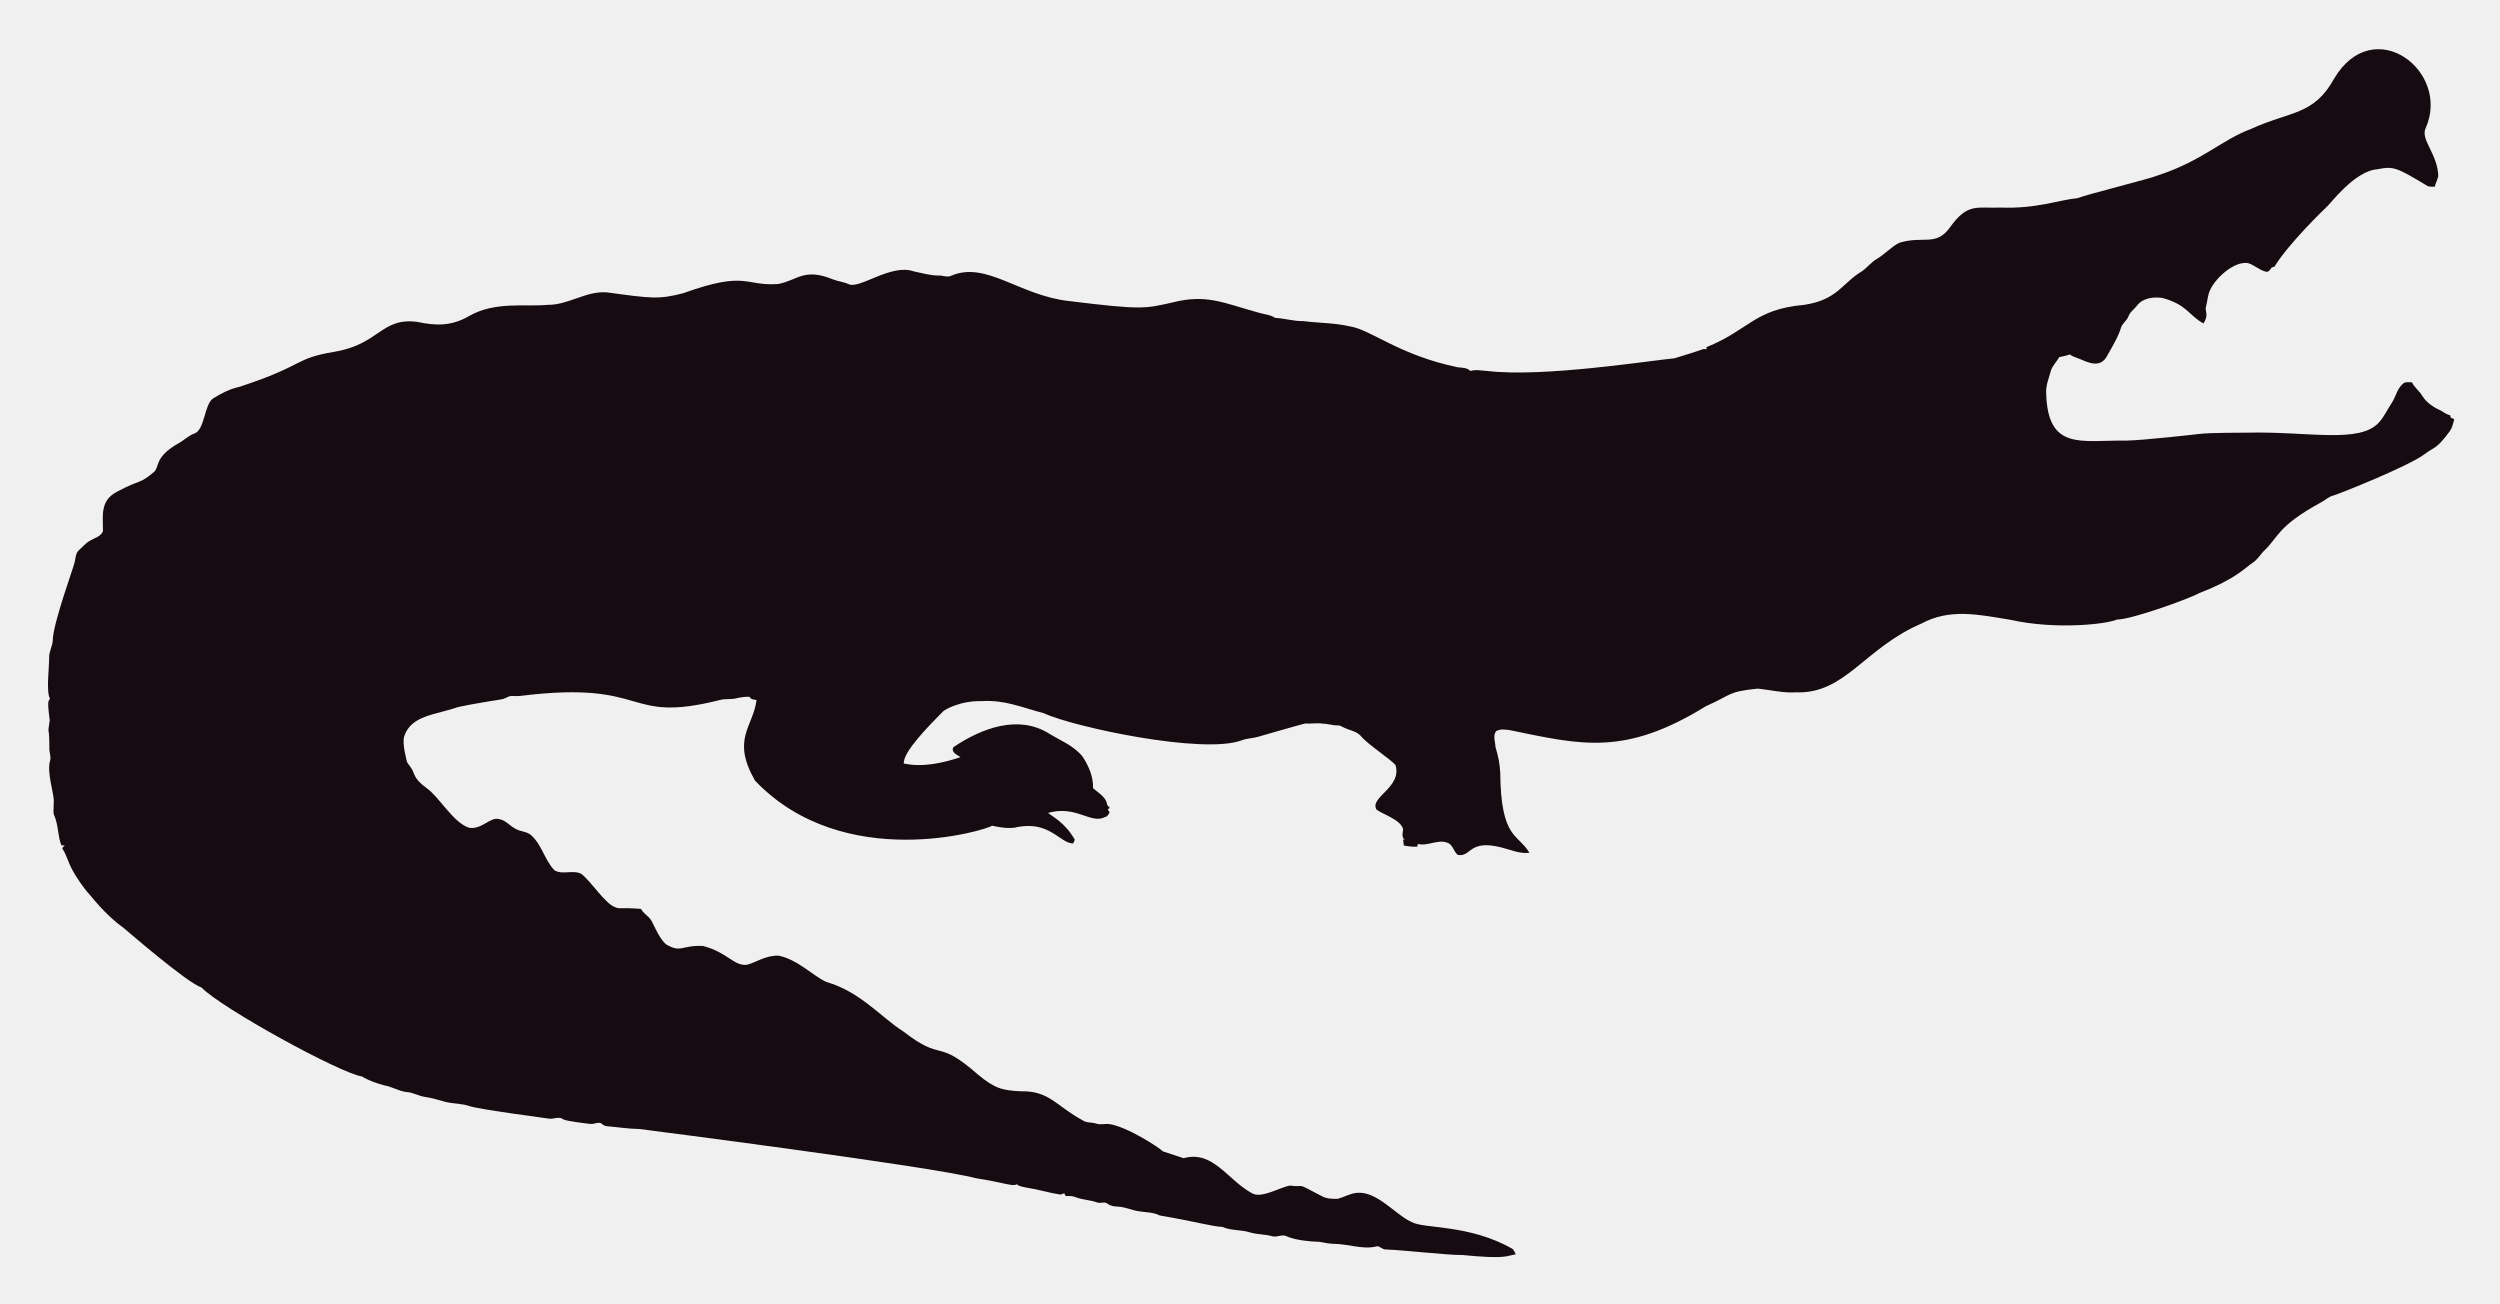
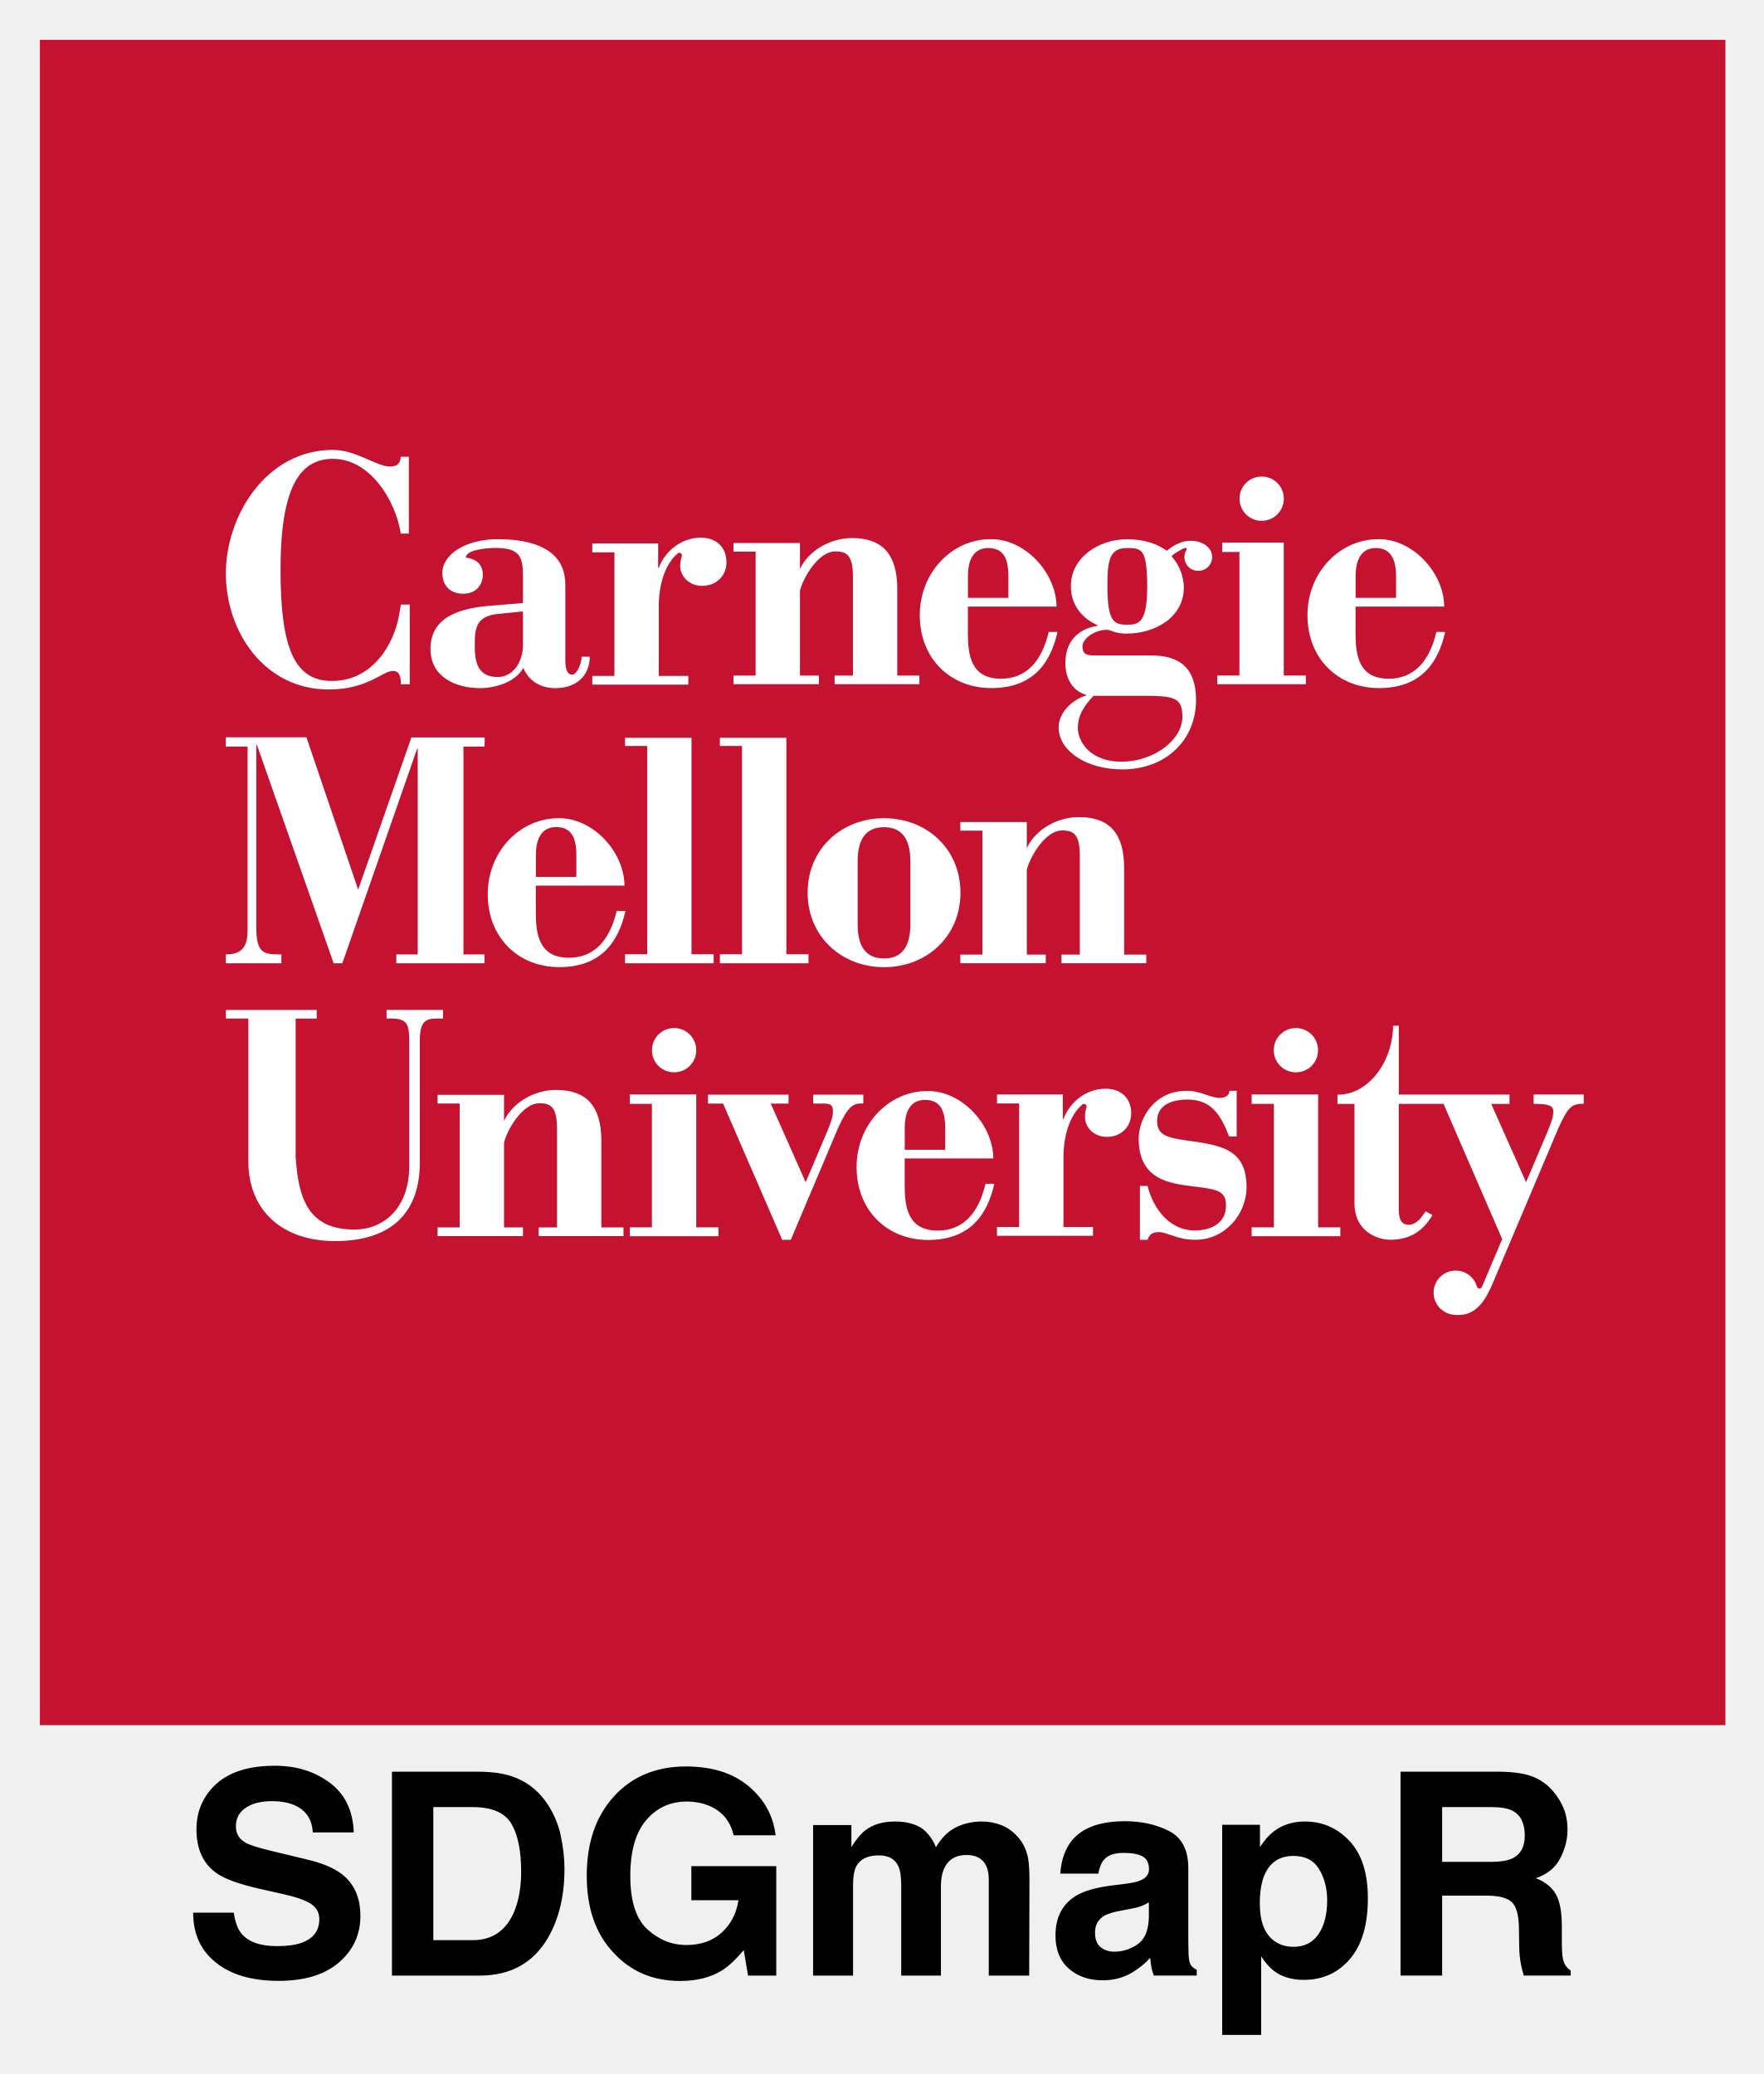
- <svg xmlns="http://www.w3.org/2000/svg" role="img" viewBox="-18.65 -23.65 2659.80 1387.30">
-   <path fill="#160B10" d="M2562.057 112.664c-5.93 12.226 13.089 27.649 13.408 51.328-.967 3.791-2.837 7.289-3.816 11.093-2.417-.267-4.923.089-7.226-.636-33.512-20.05-36.245-21.483-53.631-18.038-24.88 1.775-51.012 38.147-54.547 40.579-1 .685-40.963 39.485-54.967 62.993-1.056.331-2.086.661-3.078 1.005-1.45 2.188-3.295 5.317-6.386 4.363-6.755-1.794-12.047-7.022-18.687-9.083-14.172-2.325-33.569 14.577-40.185 28.126-2.76 5.432-2.862 11.614-4.401 17.415-2.078 5.918 3.558 9.203-2.964 18.611-15.758-8.651-16.89-19.671-43.645-27.108-9.541-1.323-21.002.025-27.146 8.345-2.9 3.956-7.454 6.64-8.994 11.487-1.705 4.223-5.788 6.857-7.569 10.978-3.219 10.775-9.274 20.417-14.705 30.186-7.484 15.043-21.458 7.113-29.639 3.893-3.549-1.501-7.378-2.404-10.482-4.745-3.613 1.31-7.378 2.124-11.131 2.799-2.9 5.19-7.62 9.362-9.184 15.252-1.972 7.442-5.139 14.807-4.771 22.656 1.426 62.435 37.744 50.23 84.657 50.985 18.427-.238 76.659-6.917 77.661-7.06 10.315-1.512 51.103-1.387 52.104-1.425 64.718-1.507 119.253 12.017 139.725-10.991 5.622-6.144 8.955-13.878 13.598-20.735 4.617-7.073 5.915-16.893 13.662-21.562 2.519-.687 5.19-.305 7.81-.242 2.481 5.406 7.582 8.854 10.609 13.891 4.503 7.467 12.047 12.632 19.921 16.041 3.269 1.794 6.144 4.389 9.999 4.936.166.852.369 1.705.598 2.57 1.259.611 2.519 1.208 3.854 1.819-1.196 4.325-2.073 8.854-4.681 12.606-14.981 20.134-15.737 16.079-26.561 24.297-16.513 12.73-90.704 42.38-97.937 44.421-4.63 1.259-8.078 4.719-12.199 6.907-47.689 26.034-44.914 36.755-61.276 51.99-3.969 4.096-6.856 9.273-11.754 12.403-6.886 4.248-16.845 16.908-56.76 32.26-10.994 6.222-73.381 28.559-87.544 28.177-12.182 5.289-66.295 10.873-113.113.394-34.047-5.52-64.247-12.539-95.05 3.905-61.045 26.219-81.054 75.205-133.67 73.195-13.739.903-27.159-2.684-40.745-3.943-32.756 3.396-26.951 6.432-54.687 18.547-86.536 53.421-132.198 41.426-208.888 25.607-4.859-.636-10.304-1.616-14.68 1.259-3.511 4.999-.687 11.232-.509 16.804 2.76 8.879 4.605 18.076 5.037 27.388.678 70.703 18.876 64.615 31.064 85.038-10.38 1.31-20.137-3.346-30.008-5.724-35.054-8.942-31.959 10.974-46.367 7.887-4.376-3.651-5.076-10.864-10.94-12.886-10.482-3.893-20.875 4.033-31.37 1.285-.165.725-.483 2.163-.649 2.875-4.834.432-9.592-.331-14.311-1.196-.153-2.201-.407-4.401-.751-6.551.7.127 2.112.382 2.824.509-5.368-1.387-2.926-7.48-2.862-11.411-2.581-10.171-21.93-15.743-28.266-20.735-7.896-13.101 27.192-23.356 20.29-47.143-4.808-6.385-29.888-22.164-37.17-31.395-4.783-5.063-12.047-5.813-18.013-8.815-1.972-.827-3.791-2.315-6.017-2.239-5.597.191-10.965-1.781-16.537-1.908-6.208-.878-12.441.318-18.661-.076-6.376 1.51-49.471 13.993-49.471 13.993-5.775 1.781-11.97 1.603-17.631 3.791-41.153 15.671-180.401-14.399-211.051-28.838-22.477-5.819-41.27-14.396-65.945-12.772-23.033-.496-39.521 9.215-41.101 11.08-14.156 14.382-42.805 43.009-41.597 55.297 9.881 2.049 27.067 4.244 60.297-6.755-3.6-2.633-10.164-4.859-7.683-10.52 30.91-20.96 69.478-34.528 101.385-14.896 12.454 7.683 26.879 13.128 36.241 24.907 6.449 9.897 11.461 21.384 11.08 33.43 5.483 5.19 14.184 9.464 14.96 17.771.954 1.132 1.883 2.239 2.9 3.371-.56.344-1.679 1.03-2.251 1.361.674 1.081 1.336 2.15 2.022 3.244-1.157 2.112-2.252 4.643-4.923 5.037-15.167 7.923-30.412-12.885-60.589-4.414 4.515 3.914 17.957 10.035 28.495 28.596-.623 1.285-1.221 2.582-1.781 3.893-14.581-.066-25.26-25.439-62.103-16.83-8.065 1.081-16.27-.28-24.119-2.048-5.689 4.616-157.704 51.097-252.241-47.919-25.462-44.516-2.105-56.742 1.616-85.776-2.646-.598-6.259-.445-7.429-3.447-4.834-.216-9.63.547-14.311 1.666-5.343 1.336-10.927.254-16.283 1.527-104.921 26.598-73.475-21.586-213.976-4.058-3.638.483-7.327-.471-10.927.267-2.722 1.043-5.203 2.786-8.129 3.244-1.005.139-35.568 5.632-46.749 8.332-23.248 8.245-49.669 8.494-57.027 31.013-2.544 7.127 2.495 25.23 2.659 26.23.509 2.748 2.964 4.529 4.274 6.907 5.125 7.002 1.576 10.814 17.186 22.287 13.483 9.569 27.903 36.42 44.764 41.877 13.652 2.389 22.508-11.842 32.107-9.146 7.022 1.107 11.334 7.276 17.415 10.317 5.356 3.193 12.365 2.633 17.033 7.162 11.029 10.189 14.018 26.078 24.284 36.878 8.765 5.47 19.972-.979 28.965 4.071 11.309 9.233 25.045 31.634 35.809 35.287 4.836 2.294 4.589-.02 27.477 1.832 2.226 4.796 7.327 7.085 10.253 11.347 2.611 3.387 8.633 20.294 16.715 26.574 16.075 9.185 15.426.491 38.875 1.488 26.056 6.667 32.977 21.713 46.774 19.997 8.688-1.942 19.833-10.206 33.646-9.68 20.419 4.043 37.013 21.857 50.896 27.986 36.199 10.4 58.502 37.92 82.062 52.817 43.011 33.213 34.403 6.396 79.034 45.566 18.208 15.125 26.246 17.04 45.986 17.936 30.318-.751 37.93 16.193 65.525 30.81 4.134 3.155 9.541 1.844 14.196 3.498 4.147 1.463 8.51.394 12.772.369 18.974 1.87 55.059 25.539 58.465 29.232 7.353 2.353 14.667 4.91 22.02 7.276 31.527-8.837 46.862 23.524 72.916 37.323 9.817 6.052 31.604-7.299 40.338-8.179 17.829 2.357 3.781-4.531 33.392 11.016 5.241 3.066 11.589 3.218 17.504 3.028 6.869-1.921 13.204-5.852 20.48-6.348 21.245-1.942 41.314 23.767 57.816 30.975 12.756 7.578 60.29 2.089 106.638 28.189 2.366 1.298 3.155 4.007 4.3 6.284-10.435 1.423-8.676 5.392-56.964.7-16.115.199-61.486-5.252-82.52-5.953-2.824-.572-4.91-3.04-7.772-3.397-15.269 4.072-27.792-2.198-48.492-2.671-5.546-.102-10.825-2.201-16.359-2.162-2.762-.015-21.848-1.008-32.323-6.004-4.758-1.972-9.668 1.654-14.476.293-7.747-2.315-16.003-1.781-23.737-4.121-9.541-3.104-20.277-1.692-29.41-5.865-12.12-.691-23.98-4.714-66.899-12.25-6.984-3.625-14.985-3.091-22.516-4.49-7.416-1.145-14.324-4.643-21.892-4.821-3.727-.204-7.632-.649-10.698-2.939-3.206-2.951-7.645-.127-11.334-1.539-7.531-2.798-15.774-2.646-23.203-5.712-3.282-1.298-6.844-1.17-10.278-1.081-.394-.763-1.183-2.264-1.577-3.015-1.285.636-2.608 1.119-3.982 1.45-12.263-1.87-24.131-5.674-36.394-7.467-3.46-.903-7.404-1.005-10.113-3.6-3.831 2.97-12.398-1.54-43.747-6.411-46.335-12.483-357.594-52.295-357.594-52.295-11.716-.14-23.317-2.023-34.982-3.015-2.442-.127-4.211-1.844-6.068-3.18-3.753-1.387-7.467 1.336-11.271.789-2.02-.195-26.027-2.946-28.838-4.923-4.592-3.587-10.278.216-15.367-.738-2.203-.387-74.203-9.818-84.135-13.242-8.243-2.989-17.224-2.379-25.658-4.529-7.162-1.895-14.209-4.274-21.574-5.254-6.92-.878-13.001-4.923-20.035-5.266-8.319-.878-15.443-5.826-23.648-7.073-8.256-2.252-16.448-5.037-23.775-9.49-23.552-3.584-149.518-72.739-170.649-94.63-16.013-5.37-81.914-62.745-82.914-63.439-21.039-15.096-34.147-33.758-38.964-38.595-21.778-27.726-18.854-34.892-26.396-46.215.916-1.018 1.832-2.01 2.748-3.015-1.145.038-2.29.076-3.435.14-3.651-8.676-3.18-18.28-6.042-27.172-2.062-7.913-2.975-1.701-2.175-19.526.634-7.664-7.675-30.697-3.931-43.518 1.348-4.16-.814-8.281-.751-12.454.068-28.882-2.418-11.02.394-30.657-3.041-22.85-1.09-20.042.305-22.719-4.294-7.378-.844-32.606-.89-44.586-.025-6.246 3.714-11.741 3.867-17.962 0-16.859 22.775-79.378 23.076-82.113 1.056-4.198 1.043-9.032 3.778-12.568 4.338-3.74 7.874-8.485 13.052-11.169 4.745-2.913 11.411-4.172 13.471-10.088.043-16.362-3.503-32.575 15.532-42.157 25.219-13.344 23.115-7.424 38.34-20.379 6.931-5.754.059-15.764 26.434-30.772 5.915-3.129 10.622-8.281 17.046-10.507 11.015-3.661 10.497-31.892 20.099-37.437 8.612-5.33 17.796-10.113 27.795-12.148 71.433-23.584 56.818-29.805 100.939-37.31 48.019-7.907 49.805-36.895 88.244-31.777 19.858 4.163 35.994 4.605 54.61-5.953 27.665-16.35 60.97-9.859 83.919-12.212 22.172.42 41.279-15.29 63.693-13.191 46.138 6.272 54.878 7.691 80.993.738 67.442-24.31 65.094-7.128 100.634-9.706 20.946-3.875 27.233-17.596 58.388-4.91 5.368 2.188 11.283 2.595 16.575 5.025 11.553 5.818 45.215-22.204 69.43-13.535 8.676 1.717 17.262 4.401 26.205 4.401 4.49-.216 9.083 2.252 13.446.293 37.015-16.156 72.304 20.872 125.096 26.815 80.305 9.923 81.3 7.845 110.289 1.603 36.266-9.336 54.189.413 92.111 10.902 5.775 1.717 12.11 1.984 17.237 5.47 10.075.458 19.844 3.638 29.983 3.396 16.588 2.163 33.506 1.819 49.853 5.686 21.982 3.418 52.115 30.498 114.347 43.441 4.681.572 9.999.28 13.586 3.956 5.864-1.844 12.047-.267 18.038-.025 59.148 7.176 174.934-11.359 199.106-13.471 9.82-3.218 19.819-5.966 29.576-9.452 1.488-.674 3.155-.356 4.758-.229-.115-.522-.356-1.577-.483-2.099 45.944-18.548 50.589-40.213 103.827-45.057 35.891-5.17 40.645-23.282 61.836-35.809 5.712-3.969 9.897-9.808 16.028-13.281 8.408-4.872 14.82-12.555 23.559-16.931 25.605-7.944 38.867 4.305 53.847-16.257 19.089-26.933 29.276-20.168 53.605-21.256 38.819 1.522 63.061-8.345 81.948-9.935 11.484-4.495 77.877-20.69 87.061-24.742 45.297-14.857 67.746-37.884 97.505-48.848 42.187-19.404 67.008-14.225 88.74-53.694 41.891-70.568 124.443-7.946 97.366 52.7z" />
+ <svg xmlns="http://www.w3.org/2000/svg" role="img" viewBox="-7.10 -7.10 313.95 369.20">
+   <defs>
+     <style>.cls-1{fill:#fff}</style>
+   </defs>
+   <g id="Layer_1-2">
+     <path fill="#c41230" d="M0 0h300v300H0z" />
+     <path d="M221.39 113.15V89.49h-10.95v1.67h3.06v21.99h-3.94v1.56h15.77v-1.56h-3.94zM65.66 74.21h-1.43c-.06 1.22-.7 1.74-1.91 1.74-2.44 0-5.99-2.96-10.16-2.96-11.88 0-19.06 11.7-19.06 22.02s6.84 20.63 18.31 20.63c6.95 0 9.56-3.3 11.41-3.3 1.22 0 1.44 1.07 1.44 2.38h1.57v-14.2h-1.57l-.35 1.97c-.81 4.69-4.46 11.63-11.93 11.63-6.61 0-9.15-5.71-9.15-19.79 0-14.78 3.48-19.75 9.33-19.75 6.61 0 11.15 7.4 12.08 13.31h1.43V74.22zm20.32 33.7c-.11 3.03-1.83 5.51-4.52 5.51-3.89 0-4.06-3.28-4.06-5.79 0-3.03.34-5.03 4.06-5.43l4.52-.46v6.16zm10.43 1.89c0 1.49-.98 3.2-1.63 3.2-1.03 0-1.26-1.09-1.26-2.86V96.99c0-6.51-6.12-8.11-12-8.11s-9.89 2.8-9.89 6c0 2 1.14 3.71 3.72 3.71 2.17 0 3.48-1.43 3.48-3.43 0-2.91-3.02-2.94-3.02-3.01 0-1.3 3.36-1.71 5.31-1.71 4.28 0 4.86 1.58 4.86 5.01v4.8l-5.6.46c-5.2.4-10.86 1.77-10.86 7.72 0 4.97 4.46 6.97 8.86 6.97 2.23 0 6.17-.86 7.66-3.6 1.03 2.4 3.14 3.6 5.72 3.6 3.71 0 6.11-2.23 6.11-5.6h-1.45zm131.1 101.59v-23.66h-11.83v1.67h3.95v21.99h-3.95v1.57h15.78v-1.57h-3.95zM79.14 125.8l.04-1.62H66.12l-9.47 27.09-9.21-27.12H33.1v1.65h3.87v32.64c0 2.46-.6 4.36-3.87 4.36v1.58h9.88v-1.58h-.17c-3.08 0-4.29-.25-4.29-4.88v-32.4h.11l13.66 38.86h1.54l13.31-38.18h.11v36.6h-3.81v1.58h15.69v-1.58h-3.74v-37h3.74zm9.14 23.2v-3.84c0-3.83 1.66-5.03 3.6-5.03 2.75 0 3.6 1.89 3.6 5.03V149h-7.2zm0 1.55h15.77c-.06-6.17-5.77-12.12-11.77-12-6.74 0-12.57 5.83-12.57 13.54s5.43 12.97 12.74 12.97 10.52-4.34 11.77-10h-1.56c-1.26 5.31-4.04 8.33-8.5 8.33-5.31 0-5.89-4.16-5.89-8.05v-4.8zm65.65 47.02v-3.84c0-3.83 1.66-5.03 3.6-5.03 2.75 0 3.6 1.89 3.6 5.03v3.84h-7.2zm0 1.55h15.77c-.06-6.17-5.77-12.12-11.77-12-6.74 0-12.57 5.83-12.57 13.54s5.43 12.97 12.74 12.97 10.52-4.34 11.77-10h-1.56c-1.26 5.31-4.04 8.33-8.5 8.33-5.31 0-5.89-4.16-5.89-8.05v-4.8z" class="cls-1" />
+     <path d="M104.15 124.24v1.45h3.94v37.08h-3.94v1.61h15.77v-1.61h-3.94v-38.53h-11.83zm16.88 0v1.45h3.94v37.08h-3.94v1.61h15.77v-1.61h-3.94v-38.53h-11.83zm33.9 33.22c0 4.29-1.77 6.06-4.69 6.06s-4.69-1.77-4.69-6.06v-11.25c0-4.29 1.77-6.06 4.69-6.06s4.69 1.77 4.69 6.06v11.25zm8.92-5.65c0-7.83-6.06-13.26-13.6-13.26s-13.6 5.43-13.6 13.26 6.06 13.26 13.6 13.26 13.6-5.43 13.6-13.26M33.1 174.21h4v25.39c0 8.86 6.11 14.23 15.43 14.23 10.52 0 15.09-5.54 15.09-13.94v-21.71c0-3.31.91-3.97 2.97-3.97h1.16v-1.53H61.7v1.53h.72c2.91 0 3.32.88 3.32 4.2v22.05c0 7.77-4.82 11.32-9.72 11.32-8.34 0-10-5.6-10.5-12.92v-24.64h3.75v-1.53H33.11v1.53zm99.01 39.39h1.54l8.46-20c1.71-3.73 2.63-4.21 3.94-4.27h.51v-1.56h-8.92v1.58h1.09c1.66 0 2.42-.11 2.42 1.38 0 .92-.29 1.82-.97 3.47l-3.88 9.15-6.22-14h3.17v-1.58h-14.34v1.58h2.69l10.52 24.25zm63.68 0h1.36c.28-.91.87-1.37 2.02-1.37 1.49 0 3.26 1.37 6.46 1.37 5.43 0 9.14-4.68 9.14-9.37 0-6.97-4.8-7.49-10.91-8.35-3.2-.46-5.01-.91-5.01-3.43 0-2.69 2.34-3.81 5.43-3.81 4.29 0 5.95 2.84 7.38 6.56h1.35v-8.12h-1.29c0 .69-.59 1.26-1.68 1.26-1.83 0-3.32-1.26-5.95-1.26-5.71 0-8.52 4.86-8.52 8.52 0 7.37 5.6 8 9.94 8.52 4.12.51 5.6.78 5.6 3.41 0 3.03-2.51 4.41-5.6 4.41-4.34 0-7.33-3.75-8.36-7.93h-1.36v9.6zm-78.97-2.21v-23.66h-11.83v1.67h3.94v21.99h-3.94v1.57h15.78v-1.57h-3.95zm-7.88-31.54c0 2.19 1.75 3.94 3.94 3.94s3.94-1.75 3.94-3.94-1.75-3.94-3.94-3.94-3.94 1.75-3.94 3.94m110.67 0c0 2.19 1.75 3.94 3.94 3.94s3.94-1.75 3.94-3.94-1.75-3.94-3.94-3.94-3.94 1.75-3.94 3.94m-54.43-80.52v-3.84c0-3.83 1.66-5.03 3.6-5.03 2.75 0 3.6 1.89 3.6 5.03v3.84h-7.2zm0 1.55h15.77c-.06-6.17-5.77-12.12-11.77-12-6.74 0-12.57 5.83-12.57 13.54s5.43 12.97 12.74 12.97 10.52-4.34 11.77-10h-1.56c-1.26 5.31-4.04 8.33-8.5 8.33-5.31 0-5.89-4.16-5.89-8.05v-4.8zm69-1.55v-3.84c0-3.83 1.66-5.03 3.6-5.03 2.05 0 3.6 1.18 3.6 5.03v3.84h-7.2zm0 1.55h15.77c-.06-6.17-5.77-12.12-11.77-12-6.74 0-12.57 5.83-12.57 13.54s5.43 12.97 12.74 12.97 10.52-4.34 11.77-10h-1.56c-1.26 5.31-4.04 8.33-8.5 8.33-5.31 0-5.89-4.16-5.89-8.05v-4.8zM99.93 211.41v-15.43c0-6.17-2.63-9.06-8.06-9.06-3.83 0-7.71 2.2-9.26 5.51v-4.63H70.78v1.54h3.94v22.06h-3.94v1.54h15.2v-1.54h-3.37v-15.08c.49-2.12 3.18-7.02 6.3-7.02 2.08 0 3.13.72 3.13 4.55v17.55h-3.26v1.54h15.09v-1.54h-3.94z" class="cls-1" />
+     <path d="M192.98 162.84v-15.43c0-6.17-2.63-9.06-8.06-9.06-3.83 0-7.71 2.2-9.26 5.51v-4.63h-11.83v1.54h3.94v22.06h-3.94v1.54h15.2v-1.54h-3.37v-15.08c.49-2.12 3.18-7.02 6.3-7.02 2.08 0 3.13.72 3.13 4.55v17.55h-3.26v1.54h15.09v-1.54h-3.94zm-40.38-49.67V97.74c0-6.17-2.63-9.06-8.06-9.06-3.83 0-7.71 2.2-9.26 5.51v-4.63h-11.83v1.54h3.94v22.06h-3.94v1.54h15.2v-1.54h-3.37V98.08c.49-2.12 3.18-7.02 6.3-7.02 2.08 0 3.13.72 3.13 4.55v17.55h-3.26v1.54h15.09v-1.54h-3.94zm60.92-31.5c0 2.19 1.75 3.94 3.94 3.94s3.94-1.75 3.94-3.94-1.75-3.94-3.94-3.94-3.94 1.75-3.94 3.94m52.35 106.07v1.66c2.43 0 3.5.22 3.5 1.33 0 .92-.29 1.82-.97 3.47l-3.88 9.15-6.2-13.94h3.25v-1.66h-19.7v-12.26h-1.03c0 6.06-4.11 12.29-9.89 12.29v1.63h3.03v17.68c0 5.43 4.68 6.51 6.28 6.51 3.49 0 5.83-1.43 7.6-4.4l-1.22-.67c-.69 1.03-1.6 2.4-3.03 2.4-1.14 0-1.75-.81-1.75-2.7V189.4h7.97l10.44 24.08-3.61 8.51v.02h-.01c-.08.16-.24.27-.43.27-.21 0-.38-.14-.45-.32v-.02c-.47-1.65-1.96-2.86-3.77-2.86-2.19 0-3.94 1.75-3.94 3.94 0 1.54.87 2.85 2.15 3.49h-.02l.12.06c.08.04.15.07.23.1.44.18.92.29 1.43.3 3.32.28 5.01-2.17 6.19-4.66.27-.57.5-1.14.73-1.68.5-1.21 1.38-3.29 2.41-5.71s.99-2.33.99-2.33l8.04-19c1.71-3.73 2.37-4.21 4.45-4.21v-1.64h-8.92zM117.69 88.61c-3.66 0-6.46 2.51-7.54 5.37h-.11v-4.35H98.32v1.6h3.94v21.99h-3.94v1.56h17.09v-1.56h-5.26v-12.31c0-3.68.96-7.44 3.38-9.51.14-.1.33-.13.49-.05.19.09.28.29.26.49-.16.45-.28.99-.31 1.64-.08 2.07 1.66 3.71 3.89 3.71 2.74 0 4.34-2 4.34-4.17 0-2.74-1.83-4.4-4.51-4.4zm86.02 1.86c.11-.03.26-.09.34 0s.08.2.02.31c-.35.59-.48 1.32-.21 2.11.26.77.93 1.38 1.73 1.56 1.63.37 3.06-.83 3.06-2.4 0-1.01-.63-1.77-1.35-2.23-.72-.45-1.58-.66-2.52-.66-1.52 0-3.08.82-4.2 1.79-.26-.19-.53-.36-.81-.53-1.57-.92-3.62-1.53-6.33-1.53-4.8 0-9.94 3.14-9.94 8.34 0 3.14 1.72 5.6 4.74 6.97v.11c-2.23.28-5.72 1.83-5.72 6.57 0 2.86 1.31 5.03 3.72 5.72v.11c-2.29.63-4.92 2.92-4.92 5.66 0 4.23 4.97 7.49 11.32 7.49 7.94 0 13.14-5.37 13.14-12.34 0-5.54-2.74-8.06-8.34-7.94h-9.49c-1.43 0-2.38-.06-2.38-1.6 0-1.43 2.19-2.97 4.36-2.97.38 0 1 .29 1.16.34.69.22 1.43.34 2.35.34 4.91 0 10.17-2.8 10.17-8.23 0-1.68-.73-3.97-2.09-5.4-.08-.09-.08-.22.02-.29.55-.44 1.19-.8 1.49-.97.25-.14.44-.24.67-.31h.02zm-7.59 26.29c5.72 0 7.23.24 7.23 3.73 0 4.17-5.11 8-10.88 8-5.15 0-7.61-3.15-7.73-5.9 0-2.51 1.25-4.17 2.79-5.83h8.58zm.97-19.52c0 6.64-1.54 6.86-3.6 6.86-2.29 0-3.49-.44-3.49-7.04 0-4.63.51-6.6 3.49-6.6 2.68 0 3.54.18 3.6 6.75v.02zm-7.37 89.47c-3.66 0-6.46 2.51-7.54 5.37h-.11v-4.35h-11.72v1.6h3.94v21.99h-3.94v1.56h17.09v-1.56h-5.26v-12.31c0-3.67.96-7.43 3.37-9.51.14-.1.33-.13.49-.05.19.09.28.29.26.49v.02c-.14.44-.27.97-.29 1.61-.08 2.07 1.66 3.71 3.89 3.71 2.74 0 4.34-2 4.34-4.17 0-2.74-1.83-4.4-4.52-4.4z" class="cls-1" />
+   </g>
+   <path d="M34.514 333.382h-7.235c0 3.775 1.352 6.738 4.062 8.895 2.711 2.164 6.423 3.243 11.151 3.243 4.63 0 8.216-1.1 10.751-3.292 2.536-2.185 3.803-4.945 3.803-8.258 0-3.236-1.079-5.708-3.25-7.41-1.394-1.1-3.46-1.982-6.206-2.634l-6.255-1.506c-2.409-.574-3.985-1.072-4.728-1.499-1.149-.644-1.723-1.611-1.723-2.907 0-1.415.581-2.514 1.751-3.299 1.163-.791 2.725-1.184 4.679-1.184 1.758 0 3.222.301 4.406.911 1.772.918 2.725 2.472 2.858 4.651h7.284c-.126-3.852-1.541-6.794-4.245-8.825-2.704-2.024-5.961-3.04-9.785-3.04-4.581 0-8.055 1.072-10.422 3.222-2.36 2.157-3.544 4.854-3.544 8.104 0 3.565 1.226 6.185 3.67 7.859 1.443 1.002 4.055 1.926 7.831 2.781l3.838.862c2.255.49 3.901 1.058 4.952 1.702 1.051.651 1.576 1.583 1.576 2.781 0 2.052-1.058 3.453-3.173 4.21-1.121.392-2.571.588-4.364.588-2.984 0-5.092-.742-6.325-2.241-.672-.82-1.128-2.059-1.359-3.712zm7.368-26.203zm28.143 7.41h6.99c3.453 0 5.75.988 6.913 2.97 1.156 1.975 1.73 4.812 1.73 8.503 0 2.676-.385 4.987-1.156 6.92-1.408 3.53-3.908 5.295-7.487 5.295h-6.99zm13.889-5.512c-1.499-.497-3.369-.756-5.617-.791H62.663v36.296h15.633c5.484 0 9.54-2.255 12.166-6.773 1.933-3.348 2.907-7.431 2.907-12.257 0-1.905-.231-3.908-.693-6.01-.455-2.101-1.317-4.055-2.585-5.863-1.576-2.234-3.635-3.768-6.178-4.602zm39.567 10.534h7.466c-.413-3.495-2.017-6.416-4.819-8.755-2.795-2.332-6.5-3.502-11.116-3.502-5.316 0-9.596 1.772-12.832 5.316-3.229 3.544-4.847 8.258-4.847 14.134 0 5.813 1.597 10.387 4.798 13.742 3.075 3.327 7.011 4.994 11.823 4.994 2.921 0 5.386-.616 7.389-1.842 1.163-.707 2.472-1.926 3.936-3.649l.763 4.532h5.022V325.103h-15.115v6.059h8.391c-.371 2.381-1.373 4.308-2.998 5.778-1.632 1.464-3.712 2.199-6.255 2.199-2.599 0-4.91-.925-6.948-2.781-2.031-1.856-3.054-5.015-3.054-9.484 0-4.427.939-7.747 2.823-9.96 1.877-2.206 4.28-3.313 7.2-3.313 1.527 0 2.914.273 4.16.819 2.234.981 3.635 2.711 4.21 5.19zm-8.496-12.257zm56.244 10.485c-1.149-.455-2.311-.686-3.495-.686-1.772 0-3.383.364-4.826 1.107-1.366.735-2.507 1.898-3.425 3.474-.525-1.317-1.296-2.388-2.311-3.229-1.268-.904-2.921-1.352-4.973-1.352-2.171 0-3.936.525-5.295 1.576-.77.588-1.597 1.583-2.465 2.977v-3.915h-6.822v26.791h7.116V328.43c0-1.464.189-2.564.567-3.299.693-1.296 2.038-1.947 4.041-1.947 1.723 0 2.879.651 3.467 1.947.329.721.497 1.877.497 3.474v15.977h7.067V328.605c0-1.205.189-2.227.567-3.082.735-1.611 2.073-2.409 4.013-2.409 1.674 0 2.823.623 3.446 1.87.329.651.49 1.492.49 2.507v17.09h7.193l.049-16.915c0-1.744-.084-3.061-.245-3.964-.266-1.366-.777-2.514-1.527-3.446-.939-1.149-1.982-1.954-3.131-2.416zm26.154 13.693v2.613c-.049 2.346-.714 3.964-1.982 4.847-1.275.89-2.669 1.331-4.175 1.331-.953 0-1.765-.266-2.423-.798-.665-.532-1.002-1.401-1.002-2.599 0-1.345.546-2.339 1.625-2.984.644-.378 1.702-.693 3.18-.96l1.576-.294c.784-.147 1.408-.308 1.856-.476.455-.175.897-.399 1.345-.679zm-4.259-3.278l-2.388.294c-2.711.35-4.763.925-6.157 1.73-2.55 1.478-3.817 3.866-3.817 7.165 0 2.543.791 4.511 2.374 5.898 1.583 1.387 3.593 2.08 6.024 2.08 1.898 0 3.607-.434 5.12-1.31 1.261-.735 2.381-1.632 3.348-2.683.049.609.112 1.149.196 1.625.084.476.231.988.441 1.527h7.635v-1.037c-.455-.21-.805-.483-1.03-.812-.231-.322-.371-.946-.42-1.87-.035-1.212-.049-2.248-.049-3.103v-12.306c0-3.236-1.142-5.435-3.425-6.605-2.283-1.163-4.889-1.744-7.831-1.744-4.511 0-7.698 1.177-9.554 3.544-1.163 1.513-1.821 3.439-1.968 5.785h6.773c.161-1.037.49-1.856.981-2.458.693-.827 1.863-1.233 3.523-1.233 1.478 0 2.599.21 3.362.623.763.42 1.142 1.184 1.142 2.283 0 .904-.497 1.562-1.499 1.989-.56.252-1.485.455-2.781.616zm.364-11.228zm34.216 8.643c.946 1.59 1.415 3.425 1.415 5.491 0 2.514-.511 4.525-1.534 6.031-1.03 1.513-2.522 2.269-4.469 2.269-1.352 0-2.515-.371-3.502-1.107-1.653-1.268-2.486-3.46-2.486-6.577 0-1.968.245-3.593.742-4.875.953-2.416 2.697-3.621 5.246-3.621 2.115 0 3.642.798 4.588 2.388zm5.393-5.05c-2.171-2.311-4.826-3.467-7.964-3.467-2.15 0-4.006.595-5.568 1.793-.855.672-1.653 1.597-2.409 2.76v-3.964h-6.724v37.402h6.941v-13.987c.742 1.135 1.499 1.996 2.269 2.592 1.408 1.065 3.187 1.597 5.316 1.597 3.348 0 6.087-1.24 8.216-3.719 2.122-2.479 3.187-6.08 3.187-10.807 0-4.483-1.086-7.88-3.264-10.198zm16.488-6.031h8.811c1.646 0 2.879.217 3.698.644 1.457.749 2.192 2.227 2.192 4.427 0 2.038-.756 3.397-2.269 4.09-.855.392-2.129.588-3.838.588h-8.594zm16.264-5.365c-1.373-.574-3.327-.89-5.877-.939h-17.798v36.296h7.41v-14.233h7.831c2.234 0 3.754.385 4.567 1.156.812.77 1.233 2.318 1.268 4.63l.049 3.376c.014 1.065.126 2.108.322 3.124.098.497.259 1.142.49 1.947h8.349v-.911c-.721-.441-1.184-1.135-1.38-2.066-.133-.595-.196-1.716-.196-3.376V335.791c0-2.543-.35-4.434-1.051-5.673-.693-1.24-1.877-2.199-3.558-2.872 2.003-.686 3.446-1.863 4.315-3.53.869-1.667 1.303-3.362 1.303-5.085 0-1.429-.231-2.704-.686-3.817-.462-1.121-1.086-2.136-1.877-3.054-.953-1.121-2.108-1.961-3.481-2.536z" />
</svg>
